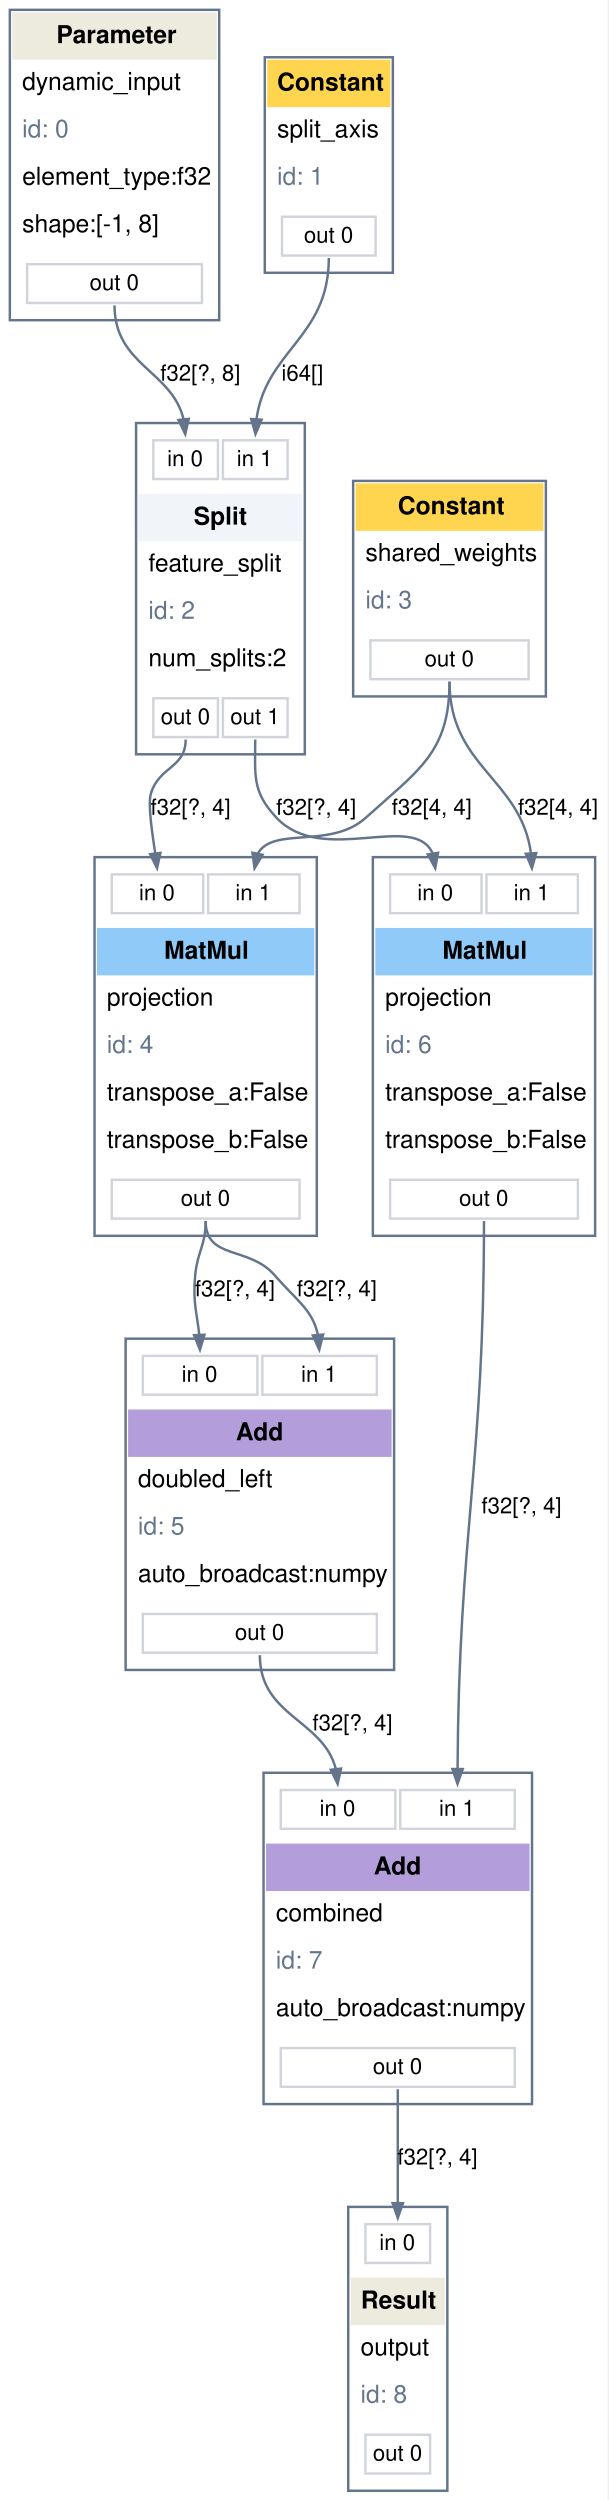
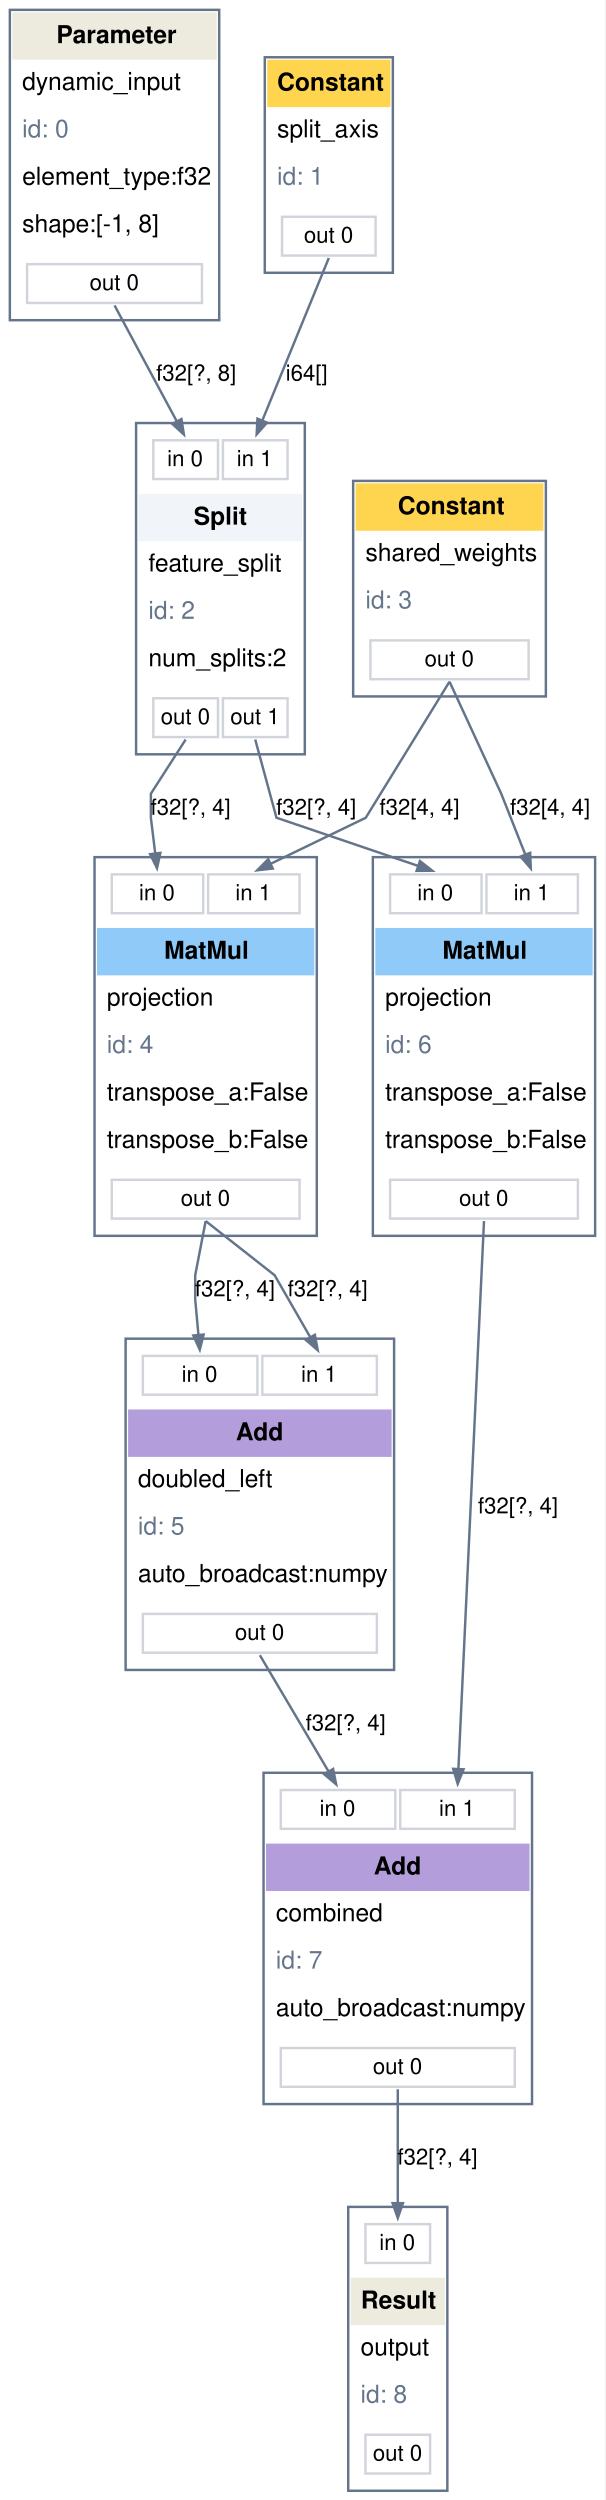
- <svg xmlns="http://www.w3.org/2000/svg" xmlns:xlink="http://www.w3.org/1999/xlink" width="247pt" height="1015pt" viewBox="0.00 0.00 247.00 1015.00">
+ <svg xmlns="http://www.w3.org/2000/svg" xmlns:xlink="http://www.w3.org/1999/xlink" width="246pt" height="1015pt" viewBox="0.00 0.00 246.00 1015.00">
  <g id="graph0" class="graph" transform="scale(1 1) rotate(0) translate(4 1011.25)">
-     <polygon fill="white" stroke="none" points="-4,4 -4,-1011.25 242.69,-1011.25 242.69,4 -4,4" />
+     <polygon fill="white" stroke="none" points="-4,4 -4,-1011.25 241.62,-1011.25 241.62,4 -4,4" />
    <g id="node-0" class="node">
      <g id="a_node-0">
        <a xlink:title="dynamic_input (Parameter, id: 0)">
          <polygon fill="none" stroke="#64748b" points="0,-881.25 0,-1007.25 85,-1007.25 85,-881.25 0,-881.25" />
          <polygon fill="#edeade" stroke="none" points="1,-987 1,-1006.25 84,-1006.25 84,-987 1,-987" />
          <text xml:space="preserve" text-anchor="start" x="18.88" y="-993.75" font-family="Helvetica,sans-Serif" font-weight="bold" font-size="10.00">Parameter</text>
          <text xml:space="preserve" text-anchor="start" x="5" y="-974.75" font-family="Helvetica,sans-Serif" font-size="10.00">dynamic_input</text>
          <text xml:space="preserve" text-anchor="start" x="5" y="-955.5" font-family="Helvetica,sans-Serif" font-size="10.00" fill="#64748b">id: 0</text>
          <text xml:space="preserve" text-anchor="start" x="5" y="-936.25" font-family="Helvetica,sans-Serif" font-size="10.00">element_type:f32</text>
          <text xml:space="preserve" text-anchor="start" x="5" y="-917" font-family="Helvetica,sans-Serif" font-size="10.00">shape:[-1, 8]</text>
          <polygon fill="none" stroke="#d1d5db" points="7,-888.25 7,-904 78,-904 78,-888.25 7,-888.25" />
          <text xml:space="preserve" text-anchor="start" x="32.38" y="-893.5" font-family="Helvetica,sans-Serif" font-size="9.00">out 0</text>
        </a>
      </g>
    </g>
    <g id="node-2" class="node">
      <g id="a_node-2">
        <a xlink:title="feature_split (Split, id: 2)">
          <polygon fill="none" stroke="#64748b" points="51.25,-705 51.25,-839.5 119.75,-839.5 119.75,-705 51.25,-705" />
          <polygon fill="none" stroke="#d1d5db" points="58.25,-816.75 58.25,-832.5 84.5,-832.5 84.5,-816.75 58.25,-816.75" />
          <text xml:space="preserve" text-anchor="start" x="63.88" y="-822" font-family="Helvetica,sans-Serif" font-size="9.00">in 0</text>
          <polygon fill="none" stroke="#d1d5db" points="86.5,-816.75 86.5,-832.5 112.75,-832.5 112.75,-816.75 86.5,-816.75" />
          <text xml:space="preserve" text-anchor="start" x="92.12" y="-822" font-family="Helvetica,sans-Serif" font-size="9.00">in 1</text>
          <polygon fill="#f1f5f9" stroke="none" points="52.25,-791.5 52.25,-810.75 118.75,-810.75 118.75,-791.5 52.25,-791.5" />
          <text xml:space="preserve" text-anchor="start" x="74.62" y="-798.25" font-family="Helvetica,sans-Serif" font-weight="bold" font-size="10.00">Split</text>
          <text xml:space="preserve" text-anchor="start" x="56.25" y="-779.25" font-family="Helvetica,sans-Serif" font-size="10.00">feature_split</text>
          <text xml:space="preserve" text-anchor="start" x="56.25" y="-760" font-family="Helvetica,sans-Serif" font-size="10.00" fill="#64748b">id: 2</text>
          <text xml:space="preserve" text-anchor="start" x="56.25" y="-740.75" font-family="Helvetica,sans-Serif" font-size="10.00">num_splits:2</text>
          <polygon fill="none" stroke="#d1d5db" points="58.25,-712 58.25,-727.75 84.5,-727.75 84.5,-712 58.25,-712" />
          <text xml:space="preserve" text-anchor="start" x="61.25" y="-717.25" font-family="Helvetica,sans-Serif" font-size="9.00">out 0</text>
          <polygon fill="none" stroke="#d1d5db" points="86.5,-712 86.5,-727.75 112.75,-727.75 112.75,-712 86.5,-712" />
          <text xml:space="preserve" text-anchor="start" x="89.5" y="-717.25" font-family="Helvetica,sans-Serif" font-size="9.00">out 1</text>
        </a>
      </g>
    </g>
    <g id="edge-0" class="edge">
      <g id="a_edge-0">
        <a xlink:title="0:out 0 → 2:in 0">
-           <path fill="none" stroke="#64748b" d="M42.5,-887.25C42.5,-862.89 65.81,-860.8 70.54,-840.97" />
-           <polygon fill="#64748b" stroke="#64748b" points="72.63,-841.2 71.21,-835 68.45,-840.73 72.63,-841.2" />
-         </a>
-       </g>
-       <text xml:space="preserve" text-anchor="middle" x="77.34" y="-856.7" font-family="Helvetica,sans-Serif" font-size="9.00">f32[?, 8]</text>
+           <path fill="none" stroke="#64748b" d="M42.5,-887.25C42.5,-887.25 60.12,-854.44 67.83,-840.09" />
+           <polygon fill="#64748b" stroke="#64748b" points="69.67,-841.11 70.66,-834.83 65.97,-839.13 69.67,-841.11" />
+         </a>
+       </g>
+       <text xml:space="preserve" text-anchor="middle" x="75.65" y="-856.7" font-family="Helvetica,sans-Serif" font-size="9.00">f32[?, 8]</text>
    </g>
    <g id="node-1" class="node">
      <g id="a_node-1">
        <a xlink:title="split_axis (Constant, id: 1)">
          <polygon fill="none" stroke="#64748b" points="103.5,-900.5 103.5,-988 155.5,-988 155.5,-900.5 103.5,-900.5" />
          <polygon fill="#ffd54f" stroke="none" points="104.5,-967.75 104.5,-987 154.5,-987 154.5,-967.75 104.5,-967.75" />
          <text xml:space="preserve" text-anchor="start" x="108.5" y="-974.5" font-family="Helvetica,sans-Serif" font-weight="bold" font-size="10.00">Constant</text>
          <text xml:space="preserve" text-anchor="start" x="108.5" y="-955.5" font-family="Helvetica,sans-Serif" font-size="10.00">split_axis</text>
          <text xml:space="preserve" text-anchor="start" x="108.5" y="-936.25" font-family="Helvetica,sans-Serif" font-size="10.00" fill="#64748b">id: 1</text>
          <polygon fill="none" stroke="#d1d5db" points="110.5,-907.5 110.5,-923.25 148.5,-923.25 148.5,-907.5 110.5,-907.5" />
          <text xml:space="preserve" text-anchor="start" x="119.38" y="-912.75" font-family="Helvetica,sans-Serif" font-size="9.00">out 0</text>
        </a>
      </g>
    </g>
    <g id="edge-1" class="edge">
      <g id="a_edge-1">
        <a xlink:title="1:out 0 → 2:in 1">
-           <path fill="none" stroke="#64748b" d="M129.5,-906.5C129.5,-874.05 103.9,-869.16 100.09,-840.8" />
-           <polygon fill="#64748b" stroke="#64748b" points="102.2,-840.86 99.72,-835.01 98.01,-841.13 102.2,-840.86" />
-         </a>
-       </g>
-       <text xml:space="preserve" text-anchor="middle" x="118.77" y="-856.7" font-family="Helvetica,sans-Serif" font-size="9.00">i64[]</text>
+           <path fill="none" stroke="#64748b" d="M129.5,-906.5C129.5,-906.5 109.78,-858.31 102.38,-840.24" />
+           <polygon fill="#64748b" stroke="#64748b" points="104.41,-839.66 100.2,-834.9 100.53,-841.25 104.41,-839.66" />
+         </a>
+       </g>
+       <text xml:space="preserve" text-anchor="middle" x="120.51" y="-856.7" font-family="Helvetica,sans-Serif" font-size="9.00">i64[]</text>
    </g>
    <g id="node-4" class="node">
      <g id="a_node-4">
        <a xlink:title="projection (MatMul, id: 4)">
          <polygon fill="none" stroke="#64748b" points="34.38,-509.5 34.38,-663.25 124.62,-663.25 124.62,-509.5 34.38,-509.5" />
          <polygon fill="none" stroke="#d1d5db" points="41.38,-640.5 41.38,-656.25 78.5,-656.25 78.5,-640.5 41.38,-640.5" />
          <text xml:space="preserve" text-anchor="start" x="52.44" y="-645.75" font-family="Helvetica,sans-Serif" font-size="9.00">in 0</text>
          <polygon fill="none" stroke="#d1d5db" points="80.5,-640.5 80.5,-656.25 117.62,-656.25 117.62,-640.5 80.5,-640.5" />
          <text xml:space="preserve" text-anchor="start" x="91.56" y="-645.75" font-family="Helvetica,sans-Serif" font-size="9.00">in 1</text>
          <polygon fill="#90caf9" stroke="none" points="35.38,-615.25 35.38,-634.5 123.62,-634.5 123.62,-615.25 35.38,-615.25" />
          <text xml:space="preserve" text-anchor="start" x="62.62" y="-622" font-family="Helvetica,sans-Serif" font-weight="bold" font-size="10.00">MatMul</text>
          <text xml:space="preserve" text-anchor="start" x="39.38" y="-603" font-family="Helvetica,sans-Serif" font-size="10.00">projection</text>
          <text xml:space="preserve" text-anchor="start" x="39.38" y="-583.75" font-family="Helvetica,sans-Serif" font-size="10.00" fill="#64748b">id: 4</text>
          <text xml:space="preserve" text-anchor="start" x="39.38" y="-564.5" font-family="Helvetica,sans-Serif" font-size="10.00">transpose_a:False</text>
          <text xml:space="preserve" text-anchor="start" x="39.38" y="-545.25" font-family="Helvetica,sans-Serif" font-size="10.00">transpose_b:False</text>
          <polygon fill="none" stroke="#d1d5db" points="41.38,-516.5 41.38,-532.25 117.62,-532.25 117.62,-516.5 41.38,-516.5" />
          <text xml:space="preserve" text-anchor="start" x="69.38" y="-521.75" font-family="Helvetica,sans-Serif" font-size="9.00">out 0</text>
        </a>
      </g>
    </g>
    <g id="edge-2" class="edge">
      <g id="a_edge-2">
        <a xlink:title="2:out 0 → 4:in 0">
-           <path fill="none" stroke="#64748b" d="M71.38,-711C71.38,-699.38 60.52,-700.15 57.25,-689 55.96,-684.62 57.87,-672.6 59.07,-664.46" />
-           <polygon fill="#64748b" stroke="#64748b" points="61.13,-664.96 59.76,-658.75 56.96,-664.46 61.13,-664.96" />
+           <path fill="none" stroke="#64748b" d="M71.38,-711C71.38,-711 57.25,-689 57.25,-689 57.25,-689 57.25,-679.25 57.25,-679.25 57.25,-679.25 58.25,-671.08 59.03,-664.7" />
+           <polygon fill="#64748b" stroke="#64748b" points="61.11,-664.96 59.75,-658.75 56.94,-664.45 61.11,-664.96" />
        </a>
      </g>
      <text xml:space="preserve" text-anchor="middle" x="73.38" y="-680.45" font-family="Helvetica,sans-Serif" font-size="9.00">f32[?, 4]</text>
    </g>
    <g id="node-6" class="node">
      <g id="a_node-6">
        <a xlink:title="projection (MatMul, id: 6)">
          <polygon fill="none" stroke="#64748b" points="147.38,-509.5 147.38,-663.25 237.62,-663.25 237.62,-509.5 147.38,-509.5" />
          <polygon fill="none" stroke="#d1d5db" points="154.38,-640.5 154.38,-656.25 191.5,-656.25 191.5,-640.5 154.38,-640.5" />
          <text xml:space="preserve" text-anchor="start" x="165.44" y="-645.75" font-family="Helvetica,sans-Serif" font-size="9.00">in 0</text>
          <polygon fill="none" stroke="#d1d5db" points="193.5,-640.5 193.5,-656.25 230.62,-656.25 230.62,-640.5 193.5,-640.5" />
          <text xml:space="preserve" text-anchor="start" x="204.56" y="-645.75" font-family="Helvetica,sans-Serif" font-size="9.00">in 1</text>
          <polygon fill="#90caf9" stroke="none" points="148.38,-615.25 148.38,-634.5 236.62,-634.5 236.62,-615.25 148.38,-615.25" />
          <text xml:space="preserve" text-anchor="start" x="175.62" y="-622" font-family="Helvetica,sans-Serif" font-weight="bold" font-size="10.00">MatMul</text>
          <text xml:space="preserve" text-anchor="start" x="152.38" y="-603" font-family="Helvetica,sans-Serif" font-size="10.00">projection</text>
          <text xml:space="preserve" text-anchor="start" x="152.38" y="-583.75" font-family="Helvetica,sans-Serif" font-size="10.00" fill="#64748b">id: 6</text>
          <text xml:space="preserve" text-anchor="start" x="152.38" y="-564.5" font-family="Helvetica,sans-Serif" font-size="10.00">transpose_a:False</text>
          <text xml:space="preserve" text-anchor="start" x="152.38" y="-545.25" font-family="Helvetica,sans-Serif" font-size="10.00">transpose_b:False</text>
          <polygon fill="none" stroke="#d1d5db" points="154.38,-516.5 154.38,-532.25 230.62,-532.25 230.62,-516.5 154.38,-516.5" />
          <text xml:space="preserve" text-anchor="start" x="182.38" y="-521.75" font-family="Helvetica,sans-Serif" font-size="9.00">out 0</text>
        </a>
      </g>
    </g>
    <g id="edge-6" class="edge">
      <g id="a_edge-6">
        <a xlink:title="2:out 1 → 6:in 0">
-           <path fill="none" stroke="#64748b" d="M99.62,-711C99.62,-696.38 98.24,-689.91 108.25,-679.25 127.09,-659.19 164.91,-682.36 171.84,-664.28" />
-           <polygon fill="#64748b" stroke="#64748b" points="173.85,-665 172.7,-658.75 169.7,-664.35 173.85,-665" />
+           <path fill="none" stroke="#64748b" d="M99.62,-711C99.62,-711 108.25,-679.25 108.25,-679.25 108.25,-679.25 149.33,-665.28 166.01,-659.6" />
+           <polygon fill="#64748b" stroke="#64748b" points="166.5,-661.66 171.5,-657.74 165.15,-657.68 166.5,-661.66" />
        </a>
      </g>
      <text xml:space="preserve" text-anchor="middle" x="124.38" y="-680.45" font-family="Helvetica,sans-Serif" font-size="9.00">f32[?, 4]</text>
    </g>
    <g id="node-3" class="node">
      <g id="a_node-3">
        <a xlink:title="shared_weights (Constant, id: 3)">
          <polygon fill="none" stroke="#64748b" points="139.38,-728.5 139.38,-816 217.62,-816 217.62,-728.5 139.38,-728.5" />
          <polygon fill="#ffd54f" stroke="none" points="140.38,-795.75 140.38,-815 216.62,-815 216.62,-795.75 140.38,-795.75" />
          <text xml:space="preserve" text-anchor="start" x="157.5" y="-802.5" font-family="Helvetica,sans-Serif" font-weight="bold" font-size="10.00">Constant</text>
          <text xml:space="preserve" text-anchor="start" x="144.38" y="-783.5" font-family="Helvetica,sans-Serif" font-size="10.00">shared_weights</text>
          <text xml:space="preserve" text-anchor="start" x="144.38" y="-764.25" font-family="Helvetica,sans-Serif" font-size="10.00" fill="#64748b">id: 3</text>
          <polygon fill="none" stroke="#d1d5db" points="146.38,-735.5 146.38,-751.25 210.62,-751.25 210.62,-735.5 146.38,-735.5" />
          <text xml:space="preserve" text-anchor="start" x="168.38" y="-740.75" font-family="Helvetica,sans-Serif" font-size="9.00">out 0</text>
        </a>
      </g>
    </g>
    <g id="edge-3" class="edge">
      <g id="a_edge-3">
        <a xlink:title="3:out 0 → 4:in 1">
-           <path fill="none" stroke="#64748b" d="M178.5,-734.5C178.5,-705.67 165.89,-698.59 144.5,-679.25 130.07,-666.2 106.5,-676.11 100.49,-664.34" />
-           <polygon fill="#64748b" stroke="#64748b" points="102.6,-664.2 99.36,-658.73 98.49,-665.03 102.6,-664.2" />
-         </a>
-       </g>
-       <text xml:space="preserve" text-anchor="middle" x="171.3" y="-680.45" font-family="Helvetica,sans-Serif" font-size="9.00">f32[4, 4]</text>
+           <path fill="none" stroke="#64748b" d="M178.5,-734.5C178.5,-734.5 144.5,-679.25 144.5,-679.25 144.5,-679.25 118.41,-666.62 105.77,-660.5" />
+           <polygon fill="#64748b" stroke="#64748b" points="106.74,-658.63 100.42,-657.91 104.91,-662.41 106.74,-658.63" />
+         </a>
+       </g>
+       <text xml:space="preserve" text-anchor="middle" x="166.33" y="-680.45" font-family="Helvetica,sans-Serif" font-size="9.00">f32[4, 4]</text>
    </g>
    <g id="edge-7" class="edge">
      <g id="a_edge-7">
        <a xlink:title="3:out 0 → 6:in 1">
-           <path fill="none" stroke="#64748b" d="M178.5,-734.5C178.5,-699.7 207.51,-695.19 211.59,-664.65" />
-           <polygon fill="#64748b" stroke="#64748b" points="213.68,-664.88 211.97,-658.76 209.49,-664.61 213.68,-664.88" />
-         </a>
-       </g>
-       <text xml:space="preserve" text-anchor="middle" x="222.56" y="-680.45" font-family="Helvetica,sans-Serif" font-size="9.00">f32[4, 4]</text>
+           <path fill="none" stroke="#64748b" d="M178.5,-734.5C178.5,-734.5 199.5,-689 199.5,-689 199.5,-689 205.71,-673.3 209.4,-663.98" />
+           <polygon fill="#64748b" stroke="#64748b" points="211.25,-665.01 211.51,-658.66 207.35,-663.46 211.25,-665.01" />
+         </a>
+       </g>
+       <text xml:space="preserve" text-anchor="middle" x="219.34" y="-680.45" font-family="Helvetica,sans-Serif" font-size="9.00">f32[4, 4]</text>
    </g>
    <g id="node-5" class="node">
      <g id="a_node-5">
        <a xlink:title="doubled_left (Add, id: 5)">
          <polygon fill="none" stroke="#64748b" points="47,-333.25 47,-467.75 156,-467.75 156,-333.25 47,-333.25" />
          <polygon fill="none" stroke="#d1d5db" points="54,-445 54,-460.75 100.5,-460.75 100.5,-445 54,-445" />
          <text xml:space="preserve" text-anchor="start" x="69.75" y="-450.25" font-family="Helvetica,sans-Serif" font-size="9.00">in 0</text>
          <polygon fill="none" stroke="#d1d5db" points="102.5,-445 102.5,-460.75 149,-460.75 149,-445 102.5,-445" />
          <text xml:space="preserve" text-anchor="start" x="118.25" y="-450.25" font-family="Helvetica,sans-Serif" font-size="9.00">in 1</text>
          <polygon fill="#b39ddb" stroke="none" points="48,-419.75 48,-439 155,-439 155,-419.75 48,-419.75" />
          <text xml:space="preserve" text-anchor="start" x="91.75" y="-426.5" font-family="Helvetica,sans-Serif" font-weight="bold" font-size="10.00">Add</text>
          <text xml:space="preserve" text-anchor="start" x="52" y="-407.5" font-family="Helvetica,sans-Serif" font-size="10.00">doubled_left</text>
          <text xml:space="preserve" text-anchor="start" x="52" y="-388.25" font-family="Helvetica,sans-Serif" font-size="10.00" fill="#64748b">id: 5</text>
          <text xml:space="preserve" text-anchor="start" x="52" y="-369" font-family="Helvetica,sans-Serif" font-size="10.00">auto_broadcast:numpy</text>
          <polygon fill="none" stroke="#d1d5db" points="54,-340.25 54,-356 149,-356 149,-340.25 54,-340.25" />
          <text xml:space="preserve" text-anchor="start" x="91.38" y="-345.5" font-family="Helvetica,sans-Serif" font-size="9.00">out 0</text>
        </a>
      </g>
    </g>
    <g id="edge-4" class="edge">
      <g id="a_edge-4">
        <a xlink:title="4:out 0 → 5:in 0">
-           <path fill="none" stroke="#64748b" d="M79.5,-515.5C79.5,-505.54 76.2,-503.41 75.25,-493.5 74.18,-482.28 76.08,-477.76 76.9,-469.23" />
-           <polygon fill="#64748b" stroke="#64748b" points="79,-469.35 77.18,-463.26 74.8,-469.16 79,-469.35" />
+           <path fill="none" stroke="#64748b" d="M79.5,-515.5C79.5,-515.5 75.25,-493.5 75.25,-493.5 75.25,-493.5 75.25,-483.75 75.25,-483.75 75.25,-483.75 75.99,-475.58 76.57,-469.2" />
+           <polygon fill="#64748b" stroke="#64748b" points="78.66,-469.42 77.11,-463.26 74.48,-469.04 78.66,-469.42" />
        </a>
      </g>
      <text xml:space="preserve" text-anchor="middle" x="91.38" y="-484.95" font-family="Helvetica,sans-Serif" font-size="9.00">f32[?, 4]</text>
    </g>
    <g id="edge-5" class="edge">
      <g id="a_edge-5">
        <a xlink:title="4:out 0 → 5:in 1">
-           <path fill="none" stroke="#64748b" d="M79.5,-515.5C79.5,-499.67 97.14,-505.47 107.5,-493.5 116.32,-483.31 123.05,-479.38 125.1,-469.09" />
-           <polygon fill="#64748b" stroke="#64748b" points="127.18,-469.42 125.62,-463.26 123,-469.05 127.18,-469.42" />
-         </a>
-       </g>
-       <text xml:space="preserve" text-anchor="middle" x="132.76" y="-484.95" font-family="Helvetica,sans-Serif" font-size="9.00">f32[?, 4]</text>
+           <path fill="none" stroke="#64748b" d="M79.5,-515.5C79.5,-515.5 107.5,-493.5 107.5,-493.5 107.5,-493.5 116.72,-477.45 122.06,-468.18" />
+           <polygon fill="#64748b" stroke="#64748b" points="123.83,-469.31 125,-463.06 120.18,-467.22 123.83,-469.31" />
+         </a>
+       </g>
+       <text xml:space="preserve" text-anchor="middle" x="129.02" y="-484.95" font-family="Helvetica,sans-Serif" font-size="9.00">f32[?, 4]</text>
    </g>
    <g id="node-7" class="node">
      <g id="a_node-7">
        <a xlink:title="combined (Add, id: 7)">
          <polygon fill="none" stroke="#64748b" points="103,-157 103,-291.5 212,-291.5 212,-157 103,-157" />
          <polygon fill="none" stroke="#d1d5db" points="110,-268.75 110,-284.5 156.5,-284.5 156.5,-268.75 110,-268.75" />
          <text xml:space="preserve" text-anchor="start" x="125.75" y="-274" font-family="Helvetica,sans-Serif" font-size="9.00">in 0</text>
          <polygon fill="none" stroke="#d1d5db" points="158.5,-268.75 158.5,-284.5 205,-284.5 205,-268.75 158.5,-268.75" />
          <text xml:space="preserve" text-anchor="start" x="174.25" y="-274" font-family="Helvetica,sans-Serif" font-size="9.00">in 1</text>
          <polygon fill="#b39ddb" stroke="none" points="104,-243.5 104,-262.75 211,-262.75 211,-243.5 104,-243.5" />
          <text xml:space="preserve" text-anchor="start" x="147.75" y="-250.25" font-family="Helvetica,sans-Serif" font-weight="bold" font-size="10.00">Add</text>
          <text xml:space="preserve" text-anchor="start" x="108" y="-231.25" font-family="Helvetica,sans-Serif" font-size="10.00">combined</text>
          <text xml:space="preserve" text-anchor="start" x="108" y="-212" font-family="Helvetica,sans-Serif" font-size="10.00" fill="#64748b">id: 7</text>
          <text xml:space="preserve" text-anchor="start" x="108" y="-192.75" font-family="Helvetica,sans-Serif" font-size="10.00">auto_broadcast:numpy</text>
          <polygon fill="none" stroke="#d1d5db" points="110,-164 110,-179.75 205,-179.75 205,-164 110,-164" />
          <text xml:space="preserve" text-anchor="start" x="147.38" y="-169.25" font-family="Helvetica,sans-Serif" font-size="9.00">out 0</text>
        </a>
      </g>
    </g>
    <g id="edge-8" class="edge">
      <g id="a_edge-8">
        <a xlink:title="5:out 0 → 7:in 0">
-           <path fill="none" stroke="#64748b" d="M101.5,-339.25C101.5,-314.21 127.35,-313.19 132.4,-292.84" />
-           <polygon fill="#64748b" stroke="#64748b" points="134.47,-293.21 133.08,-287 130.3,-292.72 134.47,-293.21" />
-         </a>
-       </g>
-       <text xml:space="preserve" text-anchor="middle" x="139.11" y="-308.7" font-family="Helvetica,sans-Serif" font-size="9.00">f32[?, 4]</text>
+           <path fill="none" stroke="#64748b" d="M101.5,-339.25C101.5,-339.25 121.27,-305.78 129.61,-291.67" />
+           <polygon fill="#64748b" stroke="#64748b" points="131.24,-293.04 132.48,-286.8 127.62,-290.9 131.24,-293.04" />
+         </a>
+       </g>
+       <text xml:space="preserve" text-anchor="middle" x="136.34" y="-308.7" font-family="Helvetica,sans-Serif" font-size="9.00">f32[?, 4]</text>
    </g>
    <g id="edge-9" class="edge">
      <g id="a_edge-9">
        <a xlink:title="6:out 0 → 7:in 1">
-           <path fill="none" stroke="#64748b" d="M192.5,-515.5C192.5,-415.66 182.27,-389.12 181.77,-292.86" />
-           <polygon fill="#64748b" stroke="#64748b" points="183.87,-293.01 181.75,-287.01 179.67,-293.02 183.87,-293.01" />
-         </a>
-       </g>
-       <text xml:space="preserve" text-anchor="middle" x="207.73" y="-396.82" font-family="Helvetica,sans-Serif" font-size="9.00">f32[?, 4]</text>
+           <path fill="none" stroke="#64748b" d="M192.5,-515.5C192.5,-515.5 183.94,-332.26 182.1,-292.89" />
+           <polygon fill="#64748b" stroke="#64748b" points="184.2,-292.91 181.82,-287.01 180,-293.1 184.2,-292.91" />
+         </a>
+       </g>
+       <text xml:space="preserve" text-anchor="middle" x="206.3" y="-396.82" font-family="Helvetica,sans-Serif" font-size="9.00">f32[?, 4]</text>
    </g>
    <g id="node-8" class="node">
      <g id="a_node-8">
        <a xlink:title="output (Result, id: 8)">
          <polygon fill="none" stroke="#64748b" points="137.38,0 137.38,-115.25 177.62,-115.25 177.62,0 137.38,0" />
          <polygon fill="none" stroke="#d1d5db" points="144.38,-92.5 144.38,-108.25 170.62,-108.25 170.62,-92.5 144.38,-92.5" />
          <text xml:space="preserve" text-anchor="start" x="150" y="-97.75" font-family="Helvetica,sans-Serif" font-size="9.00">in 0</text>
          <polygon fill="#edeade" stroke="none" points="138.38,-67.25 138.38,-86.5 176.62,-86.5 176.62,-67.25 138.38,-67.25" />
          <text xml:space="preserve" text-anchor="start" x="142.5" y="-74" font-family="Helvetica,sans-Serif" font-weight="bold" font-size="10.00">Result</text>
          <text xml:space="preserve" text-anchor="start" x="142.38" y="-55" font-family="Helvetica,sans-Serif" font-size="10.00">output</text>
          <text xml:space="preserve" text-anchor="start" x="142.38" y="-35.75" font-family="Helvetica,sans-Serif" font-size="10.00" fill="#64748b">id: 8</text>
          <polygon fill="none" stroke="#d1d5db" points="144.38,-7 144.38,-22.75 170.62,-22.75 170.62,-7 144.38,-7" />
          <text xml:space="preserve" text-anchor="start" x="147.38" y="-12.25" font-family="Helvetica,sans-Serif" font-size="9.00">out 0</text>
        </a>
      </g>
    </g>
    <g id="edge-10" class="edge">
      <g id="a_edge-10">
        <a xlink:title="7:out 0 → 8:in 0">
-           <path fill="none" stroke="#64748b" d="M157.5,-163C157.5,-141.72 157.5,-134.66 157.5,-116.49" />
+           <path fill="none" stroke="#64748b" d="M157.5,-163C157.5,-163 157.5,-131.49 157.5,-116.72" />
          <polygon fill="#64748b" stroke="#64748b" points="159.6,-116.76 157.5,-110.76 155.4,-116.76 159.6,-116.76" />
        </a>
      </g>
      <text xml:space="preserve" text-anchor="middle" x="173.62" y="-132.45" font-family="Helvetica,sans-Serif" font-size="9.00">f32[?, 4]</text>
    </g>
  </g>
</svg>
